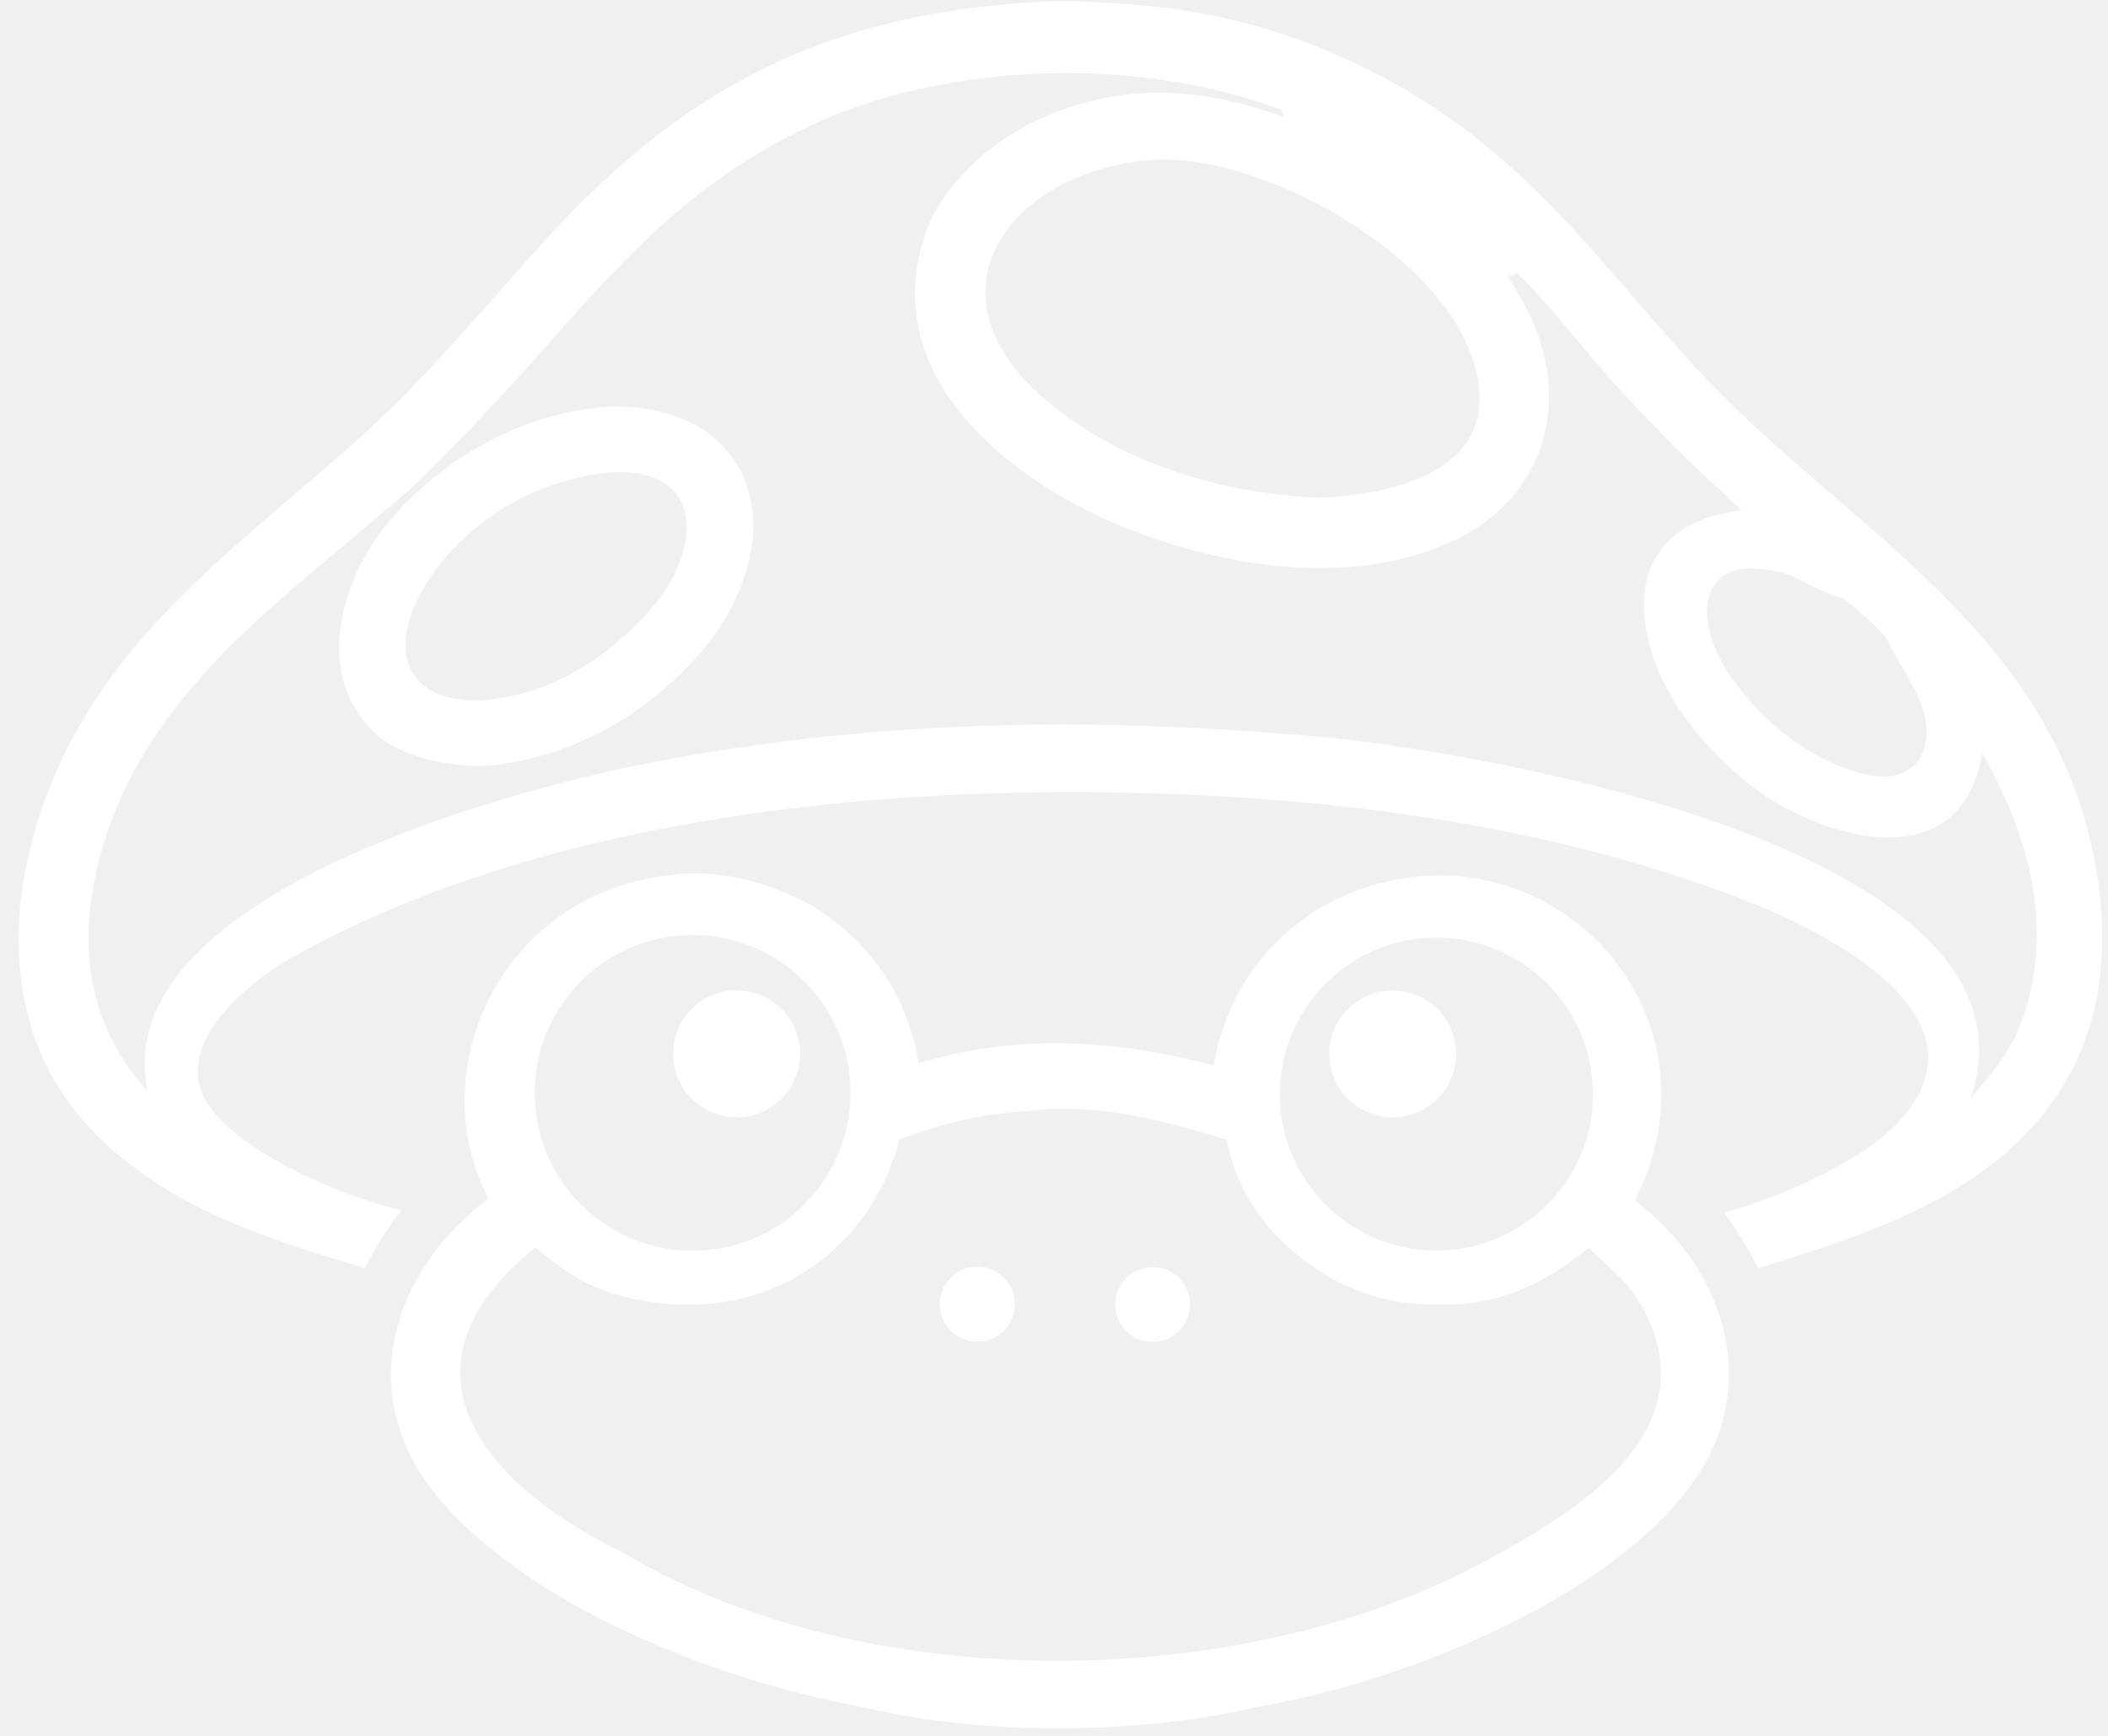
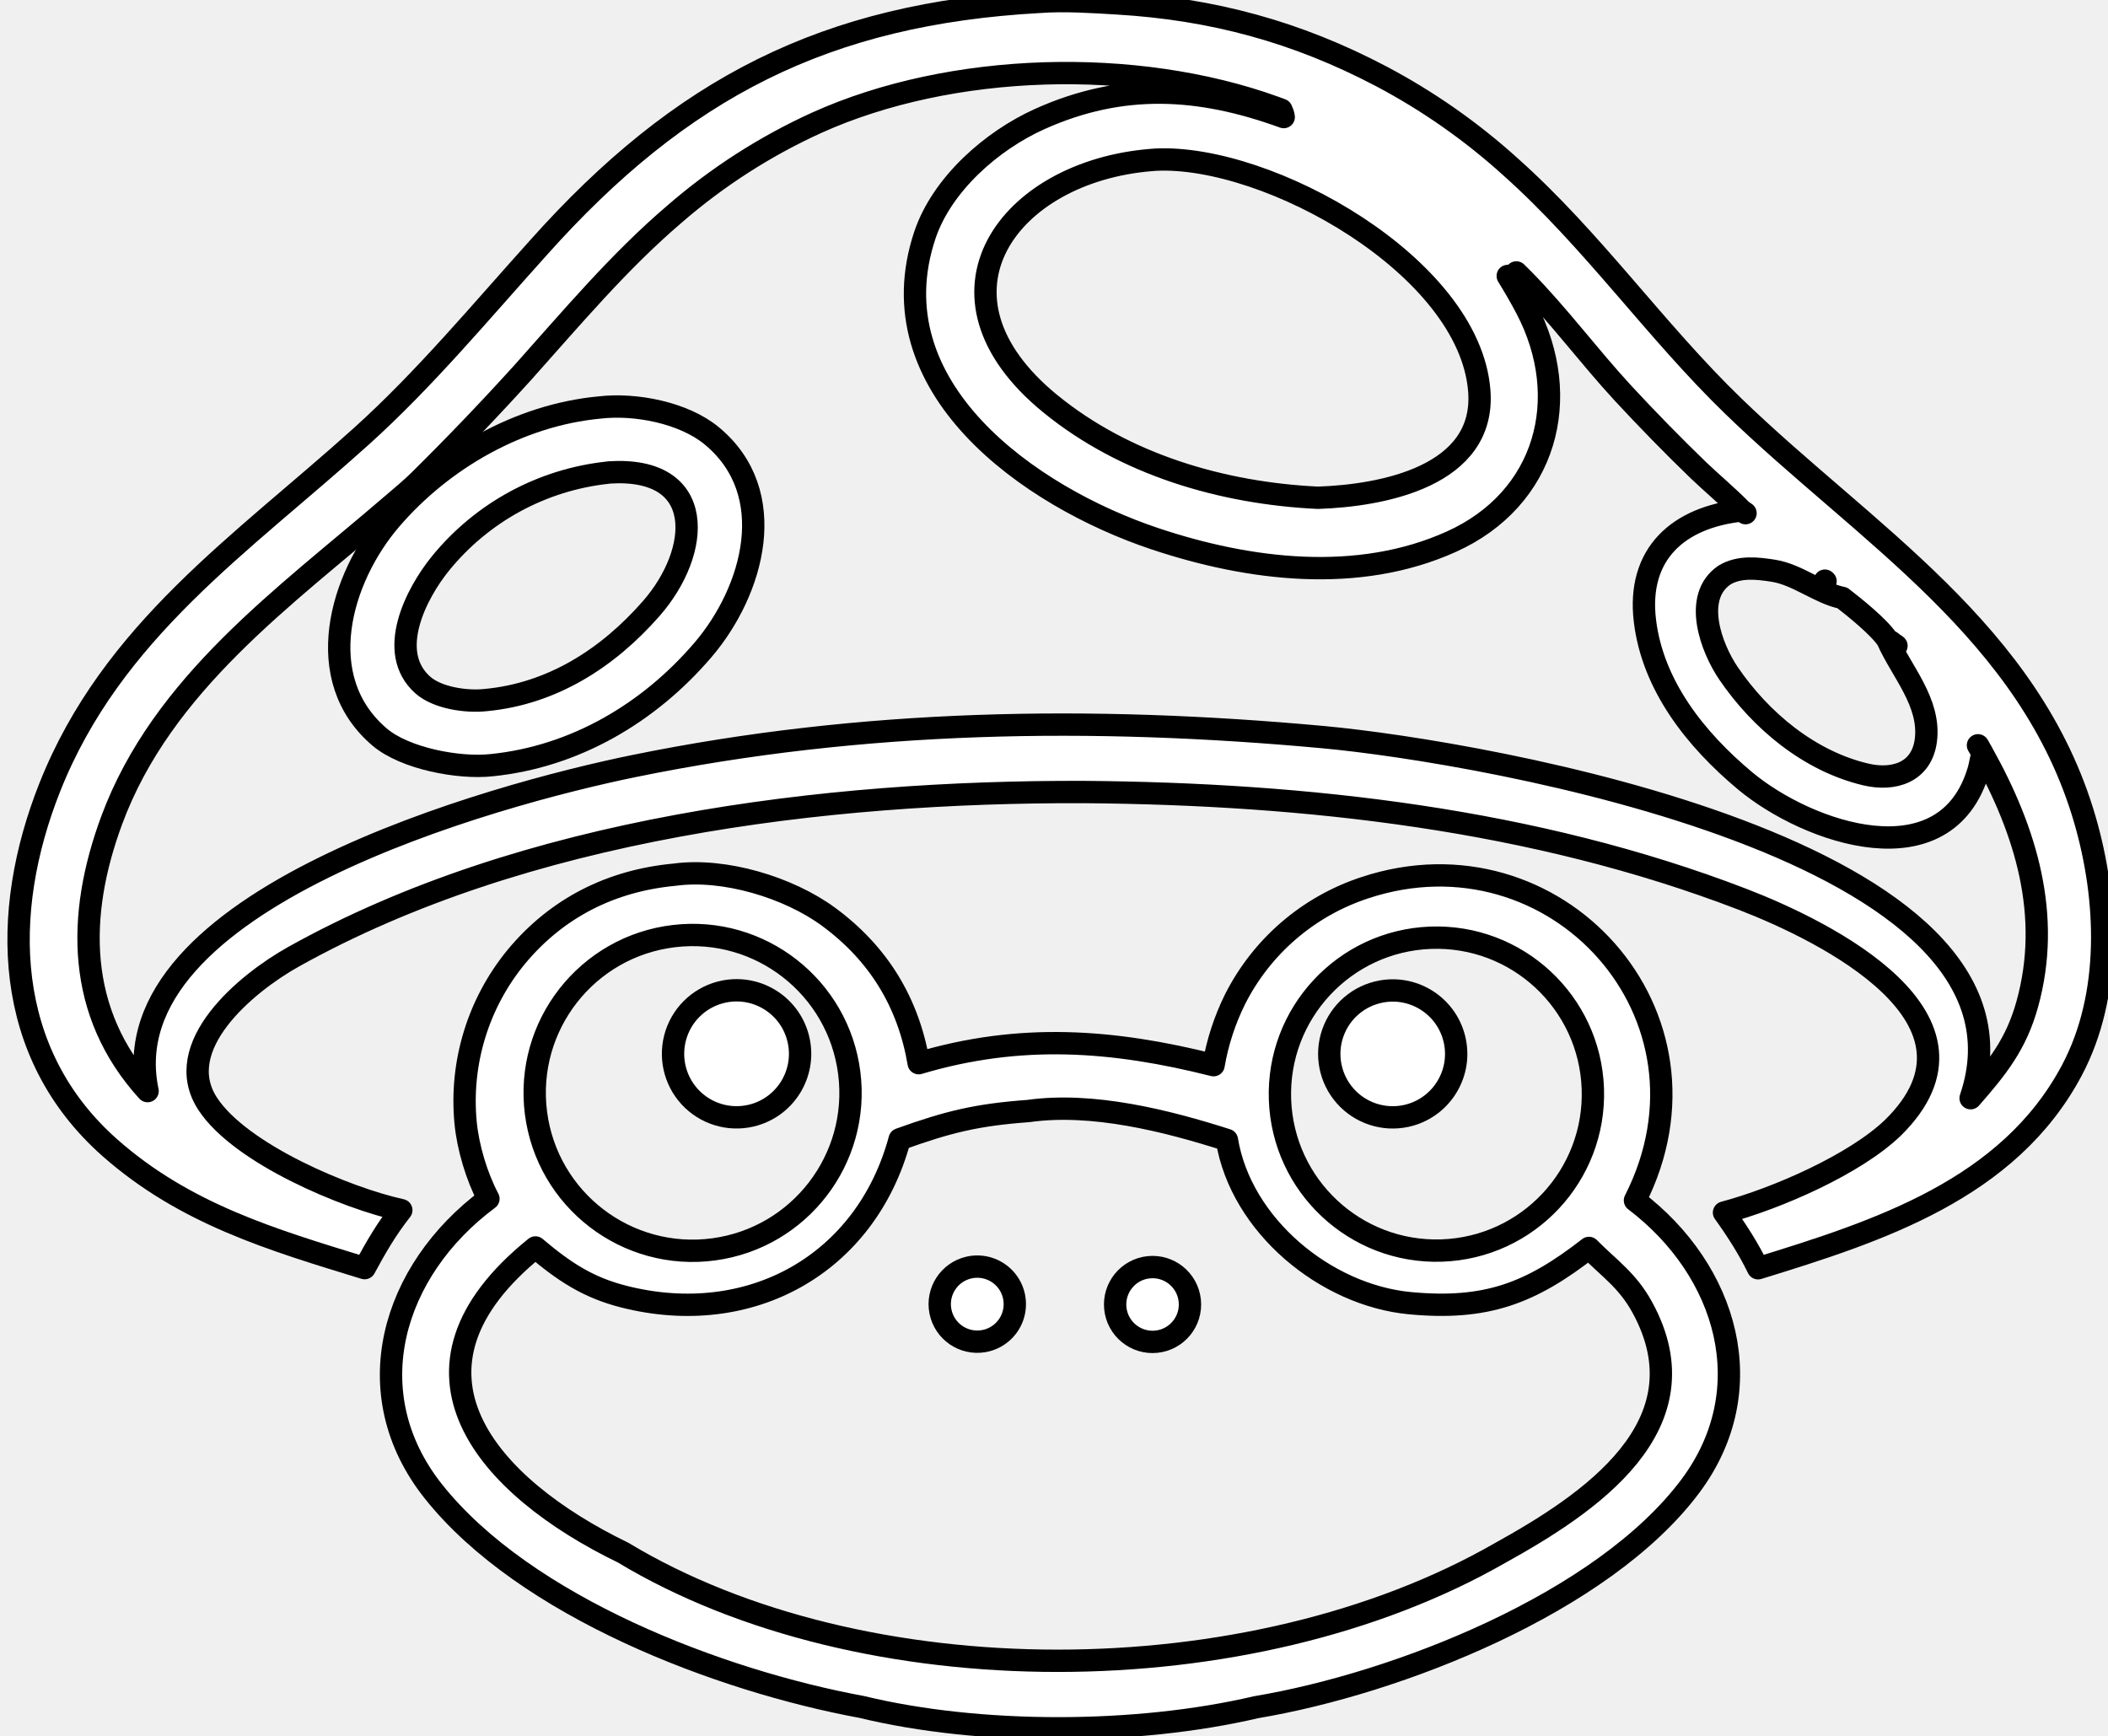
<svg xmlns="http://www.w3.org/2000/svg" width="283.14" height="233.11" viewBox="61.78 17.86 283.14 233.11" fill="none">
+   <style>
+   path {
+     fill: #fff;
+     stroke: #000;
+     stroke-width: 3;
+     stroke-linejoin: round;
+   }
+ </style>
  <path d="M216.052 188.091C218.818 187.795 221.298 189.802 221.586 192.568C221.874 195.335 219.859 197.81 217.092 198.09C214.336 198.368 211.874 196.364 211.587 193.609C211.3 190.854 213.297 188.386 216.052 188.091Z" fill="white" />
  <path d="M191.915 188.129C193.704 187.718 195.575 188.311 196.8 189.678C198.024 191.044 198.41 192.968 197.807 194.701C197.204 196.434 195.706 197.703 193.898 198.014C191.207 198.475 188.637 196.712 188.1 194.035C187.563 191.358 189.254 188.74 191.915 188.129Z" fill="white" />
  <path d="M159.059 151.046C163.62 150.145 168.064 153.063 169.051 157.606C170.038 162.15 167.204 166.648 162.68 167.721C159.677 168.432 156.522 167.467 154.432 165.195C152.342 162.924 151.643 159.699 152.602 156.766C153.561 153.832 156.03 151.644 159.059 151.046Z" fill="white" />
  <path d="M247.331 151.043C251.91 150.216 256.305 153.214 257.207 157.777C258.11 162.341 255.185 166.786 250.638 167.764C247.627 168.411 244.502 167.384 242.462 165.078C240.422 162.772 239.784 159.545 240.793 156.637C241.802 153.728 244.302 151.59 247.331 151.043Z" fill="white" />
  <path d="M152.385 135.355C159.04 134.446 167.681 137.05 173.069 141.01C179.779 145.942 183.792 152.522 185.175 160.675C198.834 156.606 211.248 157.533 224.783 160.943C225.308 157.88 226.274 154.908 227.651 152.121C231.24 144.993 237.521 139.589 245.105 137.104C270.675 128.637 294.024 154.228 281.384 179.109C293.813 188.53 298.505 204.524 288.823 217.488C277.089 233.2 249.48 244.004 230.526 247.18C214.302 250.973 193.302 250.973 177.53 247.154C158.426 243.632 132.341 233.711 120.011 218.222C109.482 204.994 114.434 188.498 127.385 178.89C125.815 175.925 124.64 172.011 124.318 168.672C123.55 160.632 126.001 152.616 131.133 146.38C136.608 139.785 143.906 136.142 152.385 135.355ZM226.573 170.99C218.444 168.391 208.508 165.89 199.898 167.103C193.013 167.608 189.165 168.539 182.622 170.896C178.097 187.68 162.548 196.349 145.566 192.033C140.7 190.796 137.517 188.65 133.699 185.429C113.248 201.922 127.251 217.592 145.463 226.415C177.59 245.787 229.591 245.787 263.264 226.471C275.099 219.913 291.092 209.395 282.364 193.468C280.376 189.84 277.981 188.297 275.206 185.494C267.357 191.62 261.363 193.869 251.184 192.917C239.803 191.851 228.454 182.444 226.573 170.99ZM175.85 161.998C174.386 150.452 163.891 142.243 152.332 143.601C140.624 144.977 132.285 155.637 133.767 167.332C135.25 179.027 145.985 187.27 157.666 185.682C169.198 184.113 177.313 173.543 175.85 161.998ZM275.724 164.095C275.314 152.467 265.535 143.382 253.908 143.827C242.334 144.271 233.299 153.995 233.705 165.571C234.113 177.147 243.808 186.213 255.386 185.844C267.015 185.471 276.131 175.723 275.724 164.095Z" fill-rule="evenodd" clip-rule="evenodd" fill="white" />
  <path d="M142.273 72.603C147.129 72.026 153.612 73.3 157.359 76.387C166.693 84.079 162.975 97.238 156.206 105.158C148.937 113.663 138.967 119.515 127.815 120.645C123.395 121.128 116.178 119.751 112.794 116.887C103.547 109.056 107.434 95.564 114.285 87.606C121.279 79.484 131.526 73.621 142.273 72.603ZM149.251 99.609C155.979 91.928 156.79 80.476 143.593 81.322C143.537 81.331 143.48 81.34 143.424 81.349C134.605 82.287 126.515 86.681 120.927 93.568C117.687 97.558 113.605 105.453 118.563 109.872C120.534 111.628 124.431 112.181 127.008 111.899C135.951 111.064 143.431 106.254 149.251 99.609Z" fill-rule="evenodd" clip-rule="evenodd" fill="white" />
  <path d="M201.429 18.11C204.776 17.863 208.531 18.117 211.889 18.317C224.651 19.079 235.94 22.139 247.273 28.094C253.553 31.409 259.397 35.499 264.661 40.265C275.705 50.109 284.109 62.272 294.586 72.41C312.346 89.598 334.484 102.699 341.826 127.997C344.921 138.66 345.443 151.483 340.079 161.609C331.6 177.613 314.101 183.24 297.919 188.223C296.652 185.605 295.041 183.102 293.344 180.742C300.444 178.85 310.949 174.259 316.051 169.332C330.826 154.784 307.073 142.991 295.822 138.658C267.86 127.892 237.209 124.489 207.373 124.251C172.475 124.138 132.175 129.069 101.185 146.391C94.793 149.964 84.632 158.444 89.689 166.153C94.097 172.869 108.258 178.789 115.683 180.418C113.663 182.984 112.306 185.348 110.755 188.206C98.294 184.39 86.633 180.925 76.585 172.072C62.145 159.348 61.779 140.488 68.46 123.635C76.793 102.616 94.226 90.968 110.319 76.464C118.852 68.772 126.373 59.706 134.054 51.184C153.313 29.586 172.754 19.686 201.429 18.11ZM233.007 32.28C214.346 25.526 189.554 26.193 171.489 34.344C164.544 37.502 158.091 41.651 152.334 46.657C144.96 52.945 138.5 60.631 132.045 67.852C127.527 72.842 122.868 77.708 118.078 82.438C116.888 83.606 115.607 84.648 114.341 85.737C100.06 98.027 83.584 109.67 76.784 128.043C72.039 140.866 72.037 153.917 81.603 164.427C76.183 138.775 128.345 124.559 146.965 120.755C177.656 114.485 208.46 114.021 239.508 116.879C260.842 118.844 337.839 132.065 326.466 165.38C330.078 161.252 332.584 158.119 334.076 152.748C337.376 140.861 333.903 129.505 328.084 119.086C328.036 118.993 327.982 118.895 327.927 118.794C327.914 118.77 327.9 118.745 327.887 118.721C327.957 118.848 328.023 118.971 328.082 119.086C327.867 119.64 327.74 120.632 327.56 121.251C323.215 136.232 304.618 129.799 296.157 122.732C289.548 117.21 283.785 109.974 282.725 101.288C281.617 92.219 287.263 87.338 295.707 86.433C295.827 86.502 296.006 86.625 296.233 86.792C296.007 86.625 295.829 86.502 295.709 86.432C294.052 84.718 291.681 82.725 289.889 81.012C286.417 77.653 283.038 74.197 279.756 70.652C275.247 65.77 271.055 60.117 266.391 55.389L265.451 54.456C264.86 54.99 265.152 54.854 264.296 54.927C265.188 56.379 266.039 57.842 266.819 59.332C273.116 71.37 269.463 84.869 256.739 90.617C244.184 96.286 229.545 94.454 216.902 90.228C200.038 84.589 179.134 69.882 186.024 49.389C188.321 42.624 194.938 36.772 201.431 33.85C212.545 28.852 222.917 29.482 234.206 33.586C234.151 33.156 234.055 33.009 233.892 32.607L233.007 32.28ZM300 94.532C297.866 94.195 295.387 93.891 293.39 95.117C289.08 98.075 291.63 104.905 293.95 108.312C298.273 114.654 304.804 120.101 312.388 121.893C316.142 122.778 319.887 121.623 320.452 117.328C321.122 112.216 317.126 107.989 315.29 103.787C314.156 102.07 310.843 99.412 309.23 98.171C306.181 97.569 303.227 95.043 300 94.532ZM327.705 118.399C327.68 118.356 327.653 118.31 327.627 118.266C327.598 118.216 327.569 118.163 327.538 118.111L327.455 117.975C327.543 118.121 327.627 118.264 327.705 118.399ZM316.508 104.609C316.47 104.579 316.431 104.547 316.393 104.518L316.293 104.444C316.363 104.497 316.436 104.553 316.508 104.609ZM315.883 104.149C315.8 104.093 315.718 104.037 315.638 103.987C315.621 103.977 315.602 103.967 315.585 103.957C315.681 104.016 315.782 104.081 315.883 104.149ZM306.983 95.936L306.955 95.91C306.936 95.893 306.915 95.874 306.896 95.856C306.924 95.882 306.954 95.91 306.983 95.936ZM217.017 39.307C216.81 39.316 216.6 39.333 216.394 39.355C197.162 40.907 184.985 57.504 202.852 72.091C212.881 80.278 225.955 84.112 238.788 84.724C247.359 84.446 261.367 81.877 260.473 70.357C259.175 53.65 232.157 38.569 217.017 39.307Z" fill-rule="evenodd" clip-rule="evenodd" fill="white" />
</svg>
